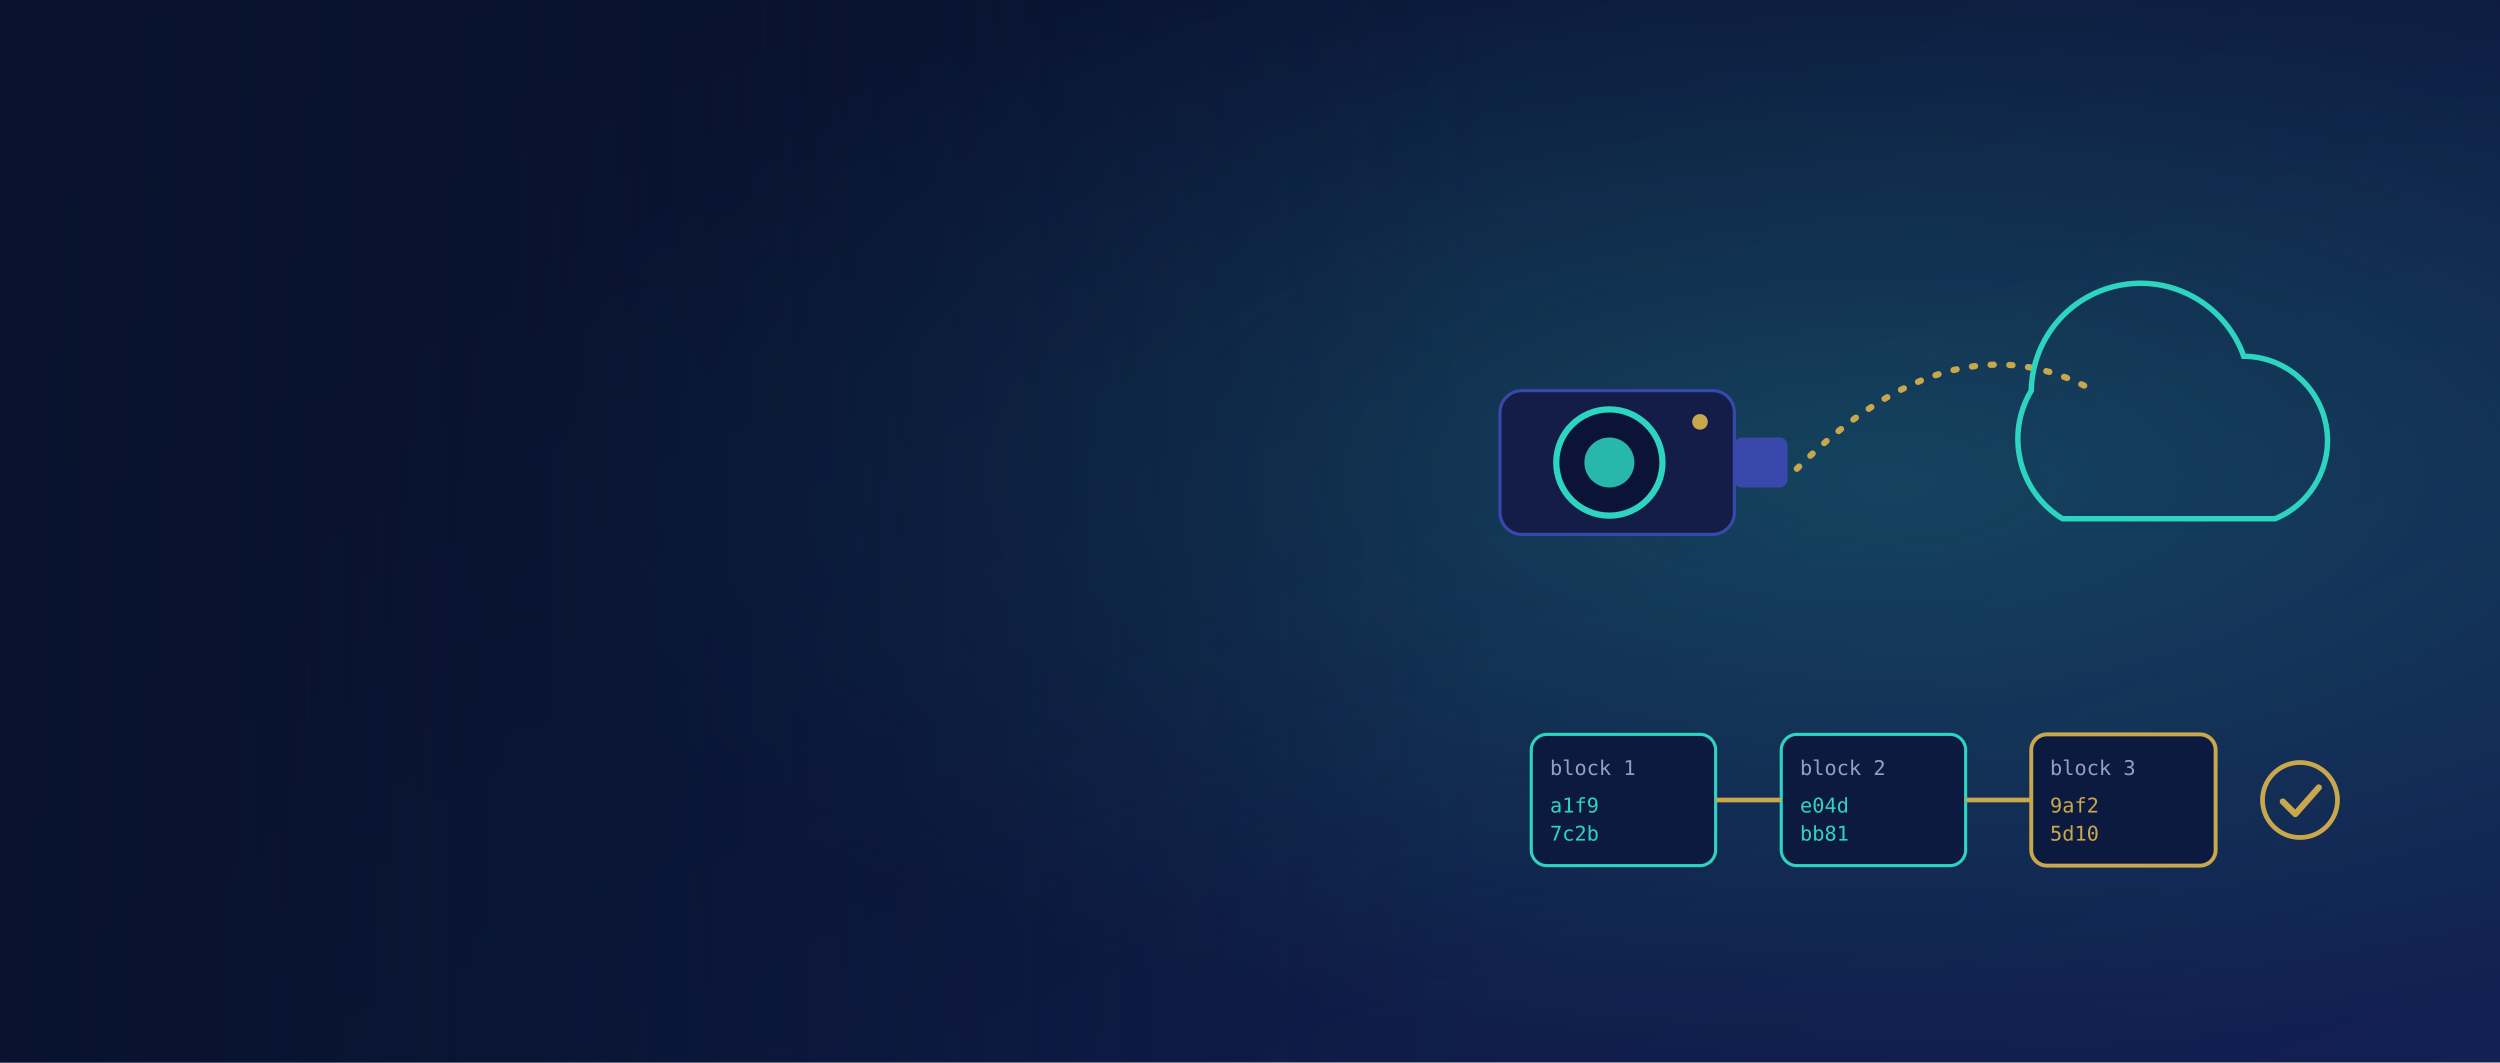
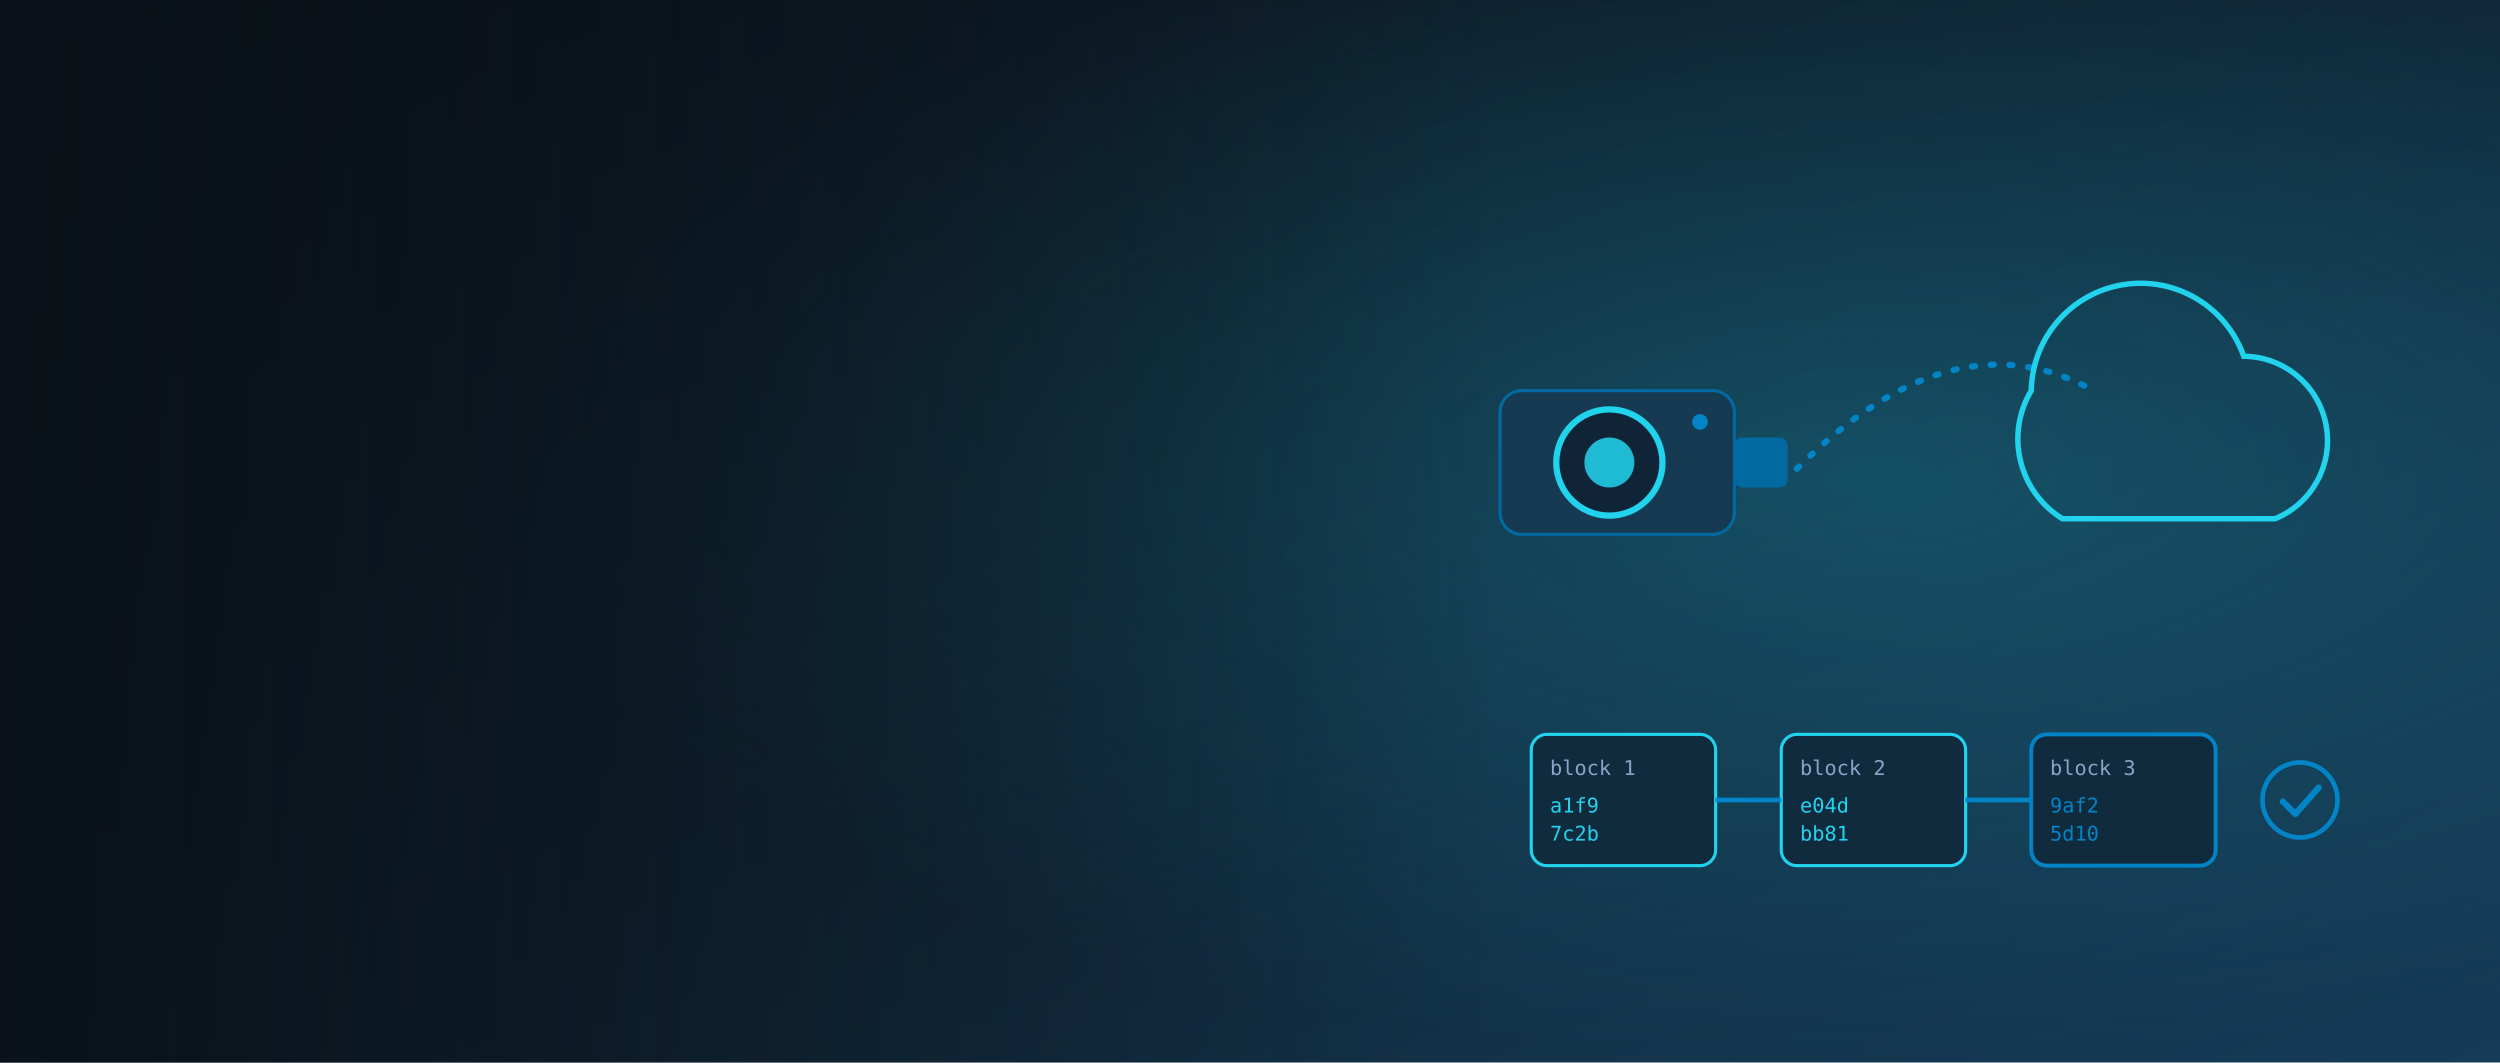
<svg xmlns="http://www.w3.org/2000/svg" viewBox="0 0 1600 680" width="1600" height="680" role="img" aria-label="CloudBridge">
  <defs>
    <linearGradient id="bg3" x1="0" y1="0" x2="1" y2="1">
-       <stop offset="0" stop-color="#08122e" />
-       <stop offset="1" stop-color="#122052" />
+       <stop offset="0" stop-color="#0A1118" />
+       <stop offset="1" stop-color="#153b57" />
    </linearGradient>
    <linearGradient id="scrim3" x1="0" y1="0" x2="1" y2="0">
-       <stop offset="0" stop-color="#08122e" stop-opacity="0.96" />
-       <stop offset="0.5" stop-color="#08122e" stop-opacity="0.5" />
-       <stop offset="1" stop-color="#08122e" stop-opacity="0" />
+       <stop offset="0" stop-color="#0A1118" stop-opacity="0.96" />
+       <stop offset="0.5" stop-color="#0A1118" stop-opacity="0.5" />
+       <stop offset="1" stop-color="#0A1118" stop-opacity="0" />
    </linearGradient>
    <radialGradient id="glow3" cx="0.75" cy="0.45" r="0.55">
-       <stop offset="0" stop-color="#2DD4BF" stop-opacity="0.22" />
-       <stop offset="1" stop-color="#2DD4BF" stop-opacity="0" />
+       <stop offset="0" stop-color="#22D3EE" stop-opacity="0.22" />
+       <stop offset="1" stop-color="#22D3EE" stop-opacity="0" />
    </radialGradient>
  </defs>
  <rect width="1600" height="680" fill="url(#bg3)" />
  <rect width="1600" height="680" fill="url(#glow3)" />
  <g transform="translate(960 250)">
-     <rect x="0" y="0" width="150" height="92" rx="14" fill="#141d47" stroke="#3949AB" stroke-width="2" />
-     <circle cx="70" cy="46" r="34" fill="#0B1437" stroke="#2DD4BF" stroke-width="4" />
-     <circle cx="70" cy="46" r="16" fill="#2DD4BF" opacity="0.85" />
-     <rect x="150" y="30" width="34" height="32" rx="5" fill="#3949AB" />
-     <circle cx="128" cy="20" r="5" fill="#C9A84C" />
+     <rect x="0" y="0" width="150" height="92" rx="14" fill="#163a52" stroke="#0369A1" stroke-width="2" />
+     <circle cx="70" cy="46" r="34" fill="#0F2537" stroke="#22D3EE" stroke-width="4" />
+     <circle cx="70" cy="46" r="16" fill="#22D3EE" opacity="0.85" />
+     <rect x="150" y="30" width="34" height="32" rx="5" fill="#0369A1" />
+     <circle cx="128" cy="20" r="5" fill="#0284C7" />
  </g>
-   <path d="M1150 300 Q1250 200 1340 250" fill="none" stroke="#C9A84C" stroke-width="4" stroke-dasharray="2 10" stroke-linecap="round" />
-   <path d="M1300 250 a70 70 0 0 1 136 -22 a54 54 0 0 1 20 104 H1320 a60 60 0 0 1 -20 -82 Z" fill="none" stroke="#2DD4BF" stroke-width="3.5" />
+   <path d="M1150 300 Q1250 200 1340 250" fill="none" stroke="#0284C7" stroke-width="4" stroke-dasharray="2 10" stroke-linecap="round" />
+   <path d="M1300 250 a70 70 0 0 1 136 -22 a54 54 0 0 1 20 104 H1320 a60 60 0 0 1 -20 -82 Z" fill="none" stroke="#22D3EE" stroke-width="3.5" />
  <g transform="translate(980 470)">
-     <g font-family="monospace" font-size="13" fill="#2DD4BF">
+     <g font-family="monospace" font-size="13" fill="#22D3EE">
      <g>
-         <rect x="0" y="0" width="118" height="84" rx="10" fill="#0d1a3f" stroke="#2DD4BF" stroke-width="2" />
+         <rect x="0" y="0" width="118" height="84" rx="10" fill="#102a3e" stroke="#22D3EE" stroke-width="2" />
        <text x="12" y="26" fill="#8ea2c9">block 1</text>
        <text x="12" y="50">a1f9</text>
        <text x="12" y="68">7c2b</text>
      </g>
      <g transform="translate(160 0)">
-         <rect x="0" y="0" width="118" height="84" rx="10" fill="#0d1a3f" stroke="#2DD4BF" stroke-width="2" />
+         <rect x="0" y="0" width="118" height="84" rx="10" fill="#102a3e" stroke="#22D3EE" stroke-width="2" />
        <text x="12" y="26" fill="#8ea2c9">block 2</text>
        <text x="12" y="50">e04d</text>
        <text x="12" y="68">bb81</text>
      </g>
      <g transform="translate(320 0)">
-         <rect x="0" y="0" width="118" height="84" rx="10" fill="#0d1a3f" stroke="#C9A84C" stroke-width="2.5" />
+         <rect x="0" y="0" width="118" height="84" rx="10" fill="#102a3e" stroke="#0284C7" stroke-width="2.5" />
        <text x="12" y="26" fill="#8ea2c9">block 3</text>
-         <text x="12" y="50" fill="#C9A84C">9af2</text>
-         <text x="12" y="68" fill="#C9A84C">5d10</text>
+         <text x="12" y="50" fill="#0284C7">9af2</text>
+         <text x="12" y="68" fill="#0284C7">5d10</text>
      </g>
    </g>
-     <g stroke="#C9A84C" stroke-width="3">
+     <g stroke="#0284C7" stroke-width="3">
      <path d="M118 42 H160" />
      <path d="M278 42 H320" />
    </g>
    <g transform="translate(470 20)">
-       <circle cx="22" cy="22" r="24" fill="none" stroke="#C9A84C" stroke-width="3" />
-       <path d="M11 23 L19 31 L34 14" fill="none" stroke="#C9A84C" stroke-width="4" stroke-linecap="round" stroke-linejoin="round" />
+       <circle cx="22" cy="22" r="24" fill="none" stroke="#0284C7" stroke-width="3" />
+       <path d="M11 23 L19 31 L34 14" fill="none" stroke="#0284C7" stroke-width="4" stroke-linecap="round" stroke-linejoin="round" />
    </g>
  </g>
  <rect width="960" height="680" fill="url(#scrim3)" />
</svg>
